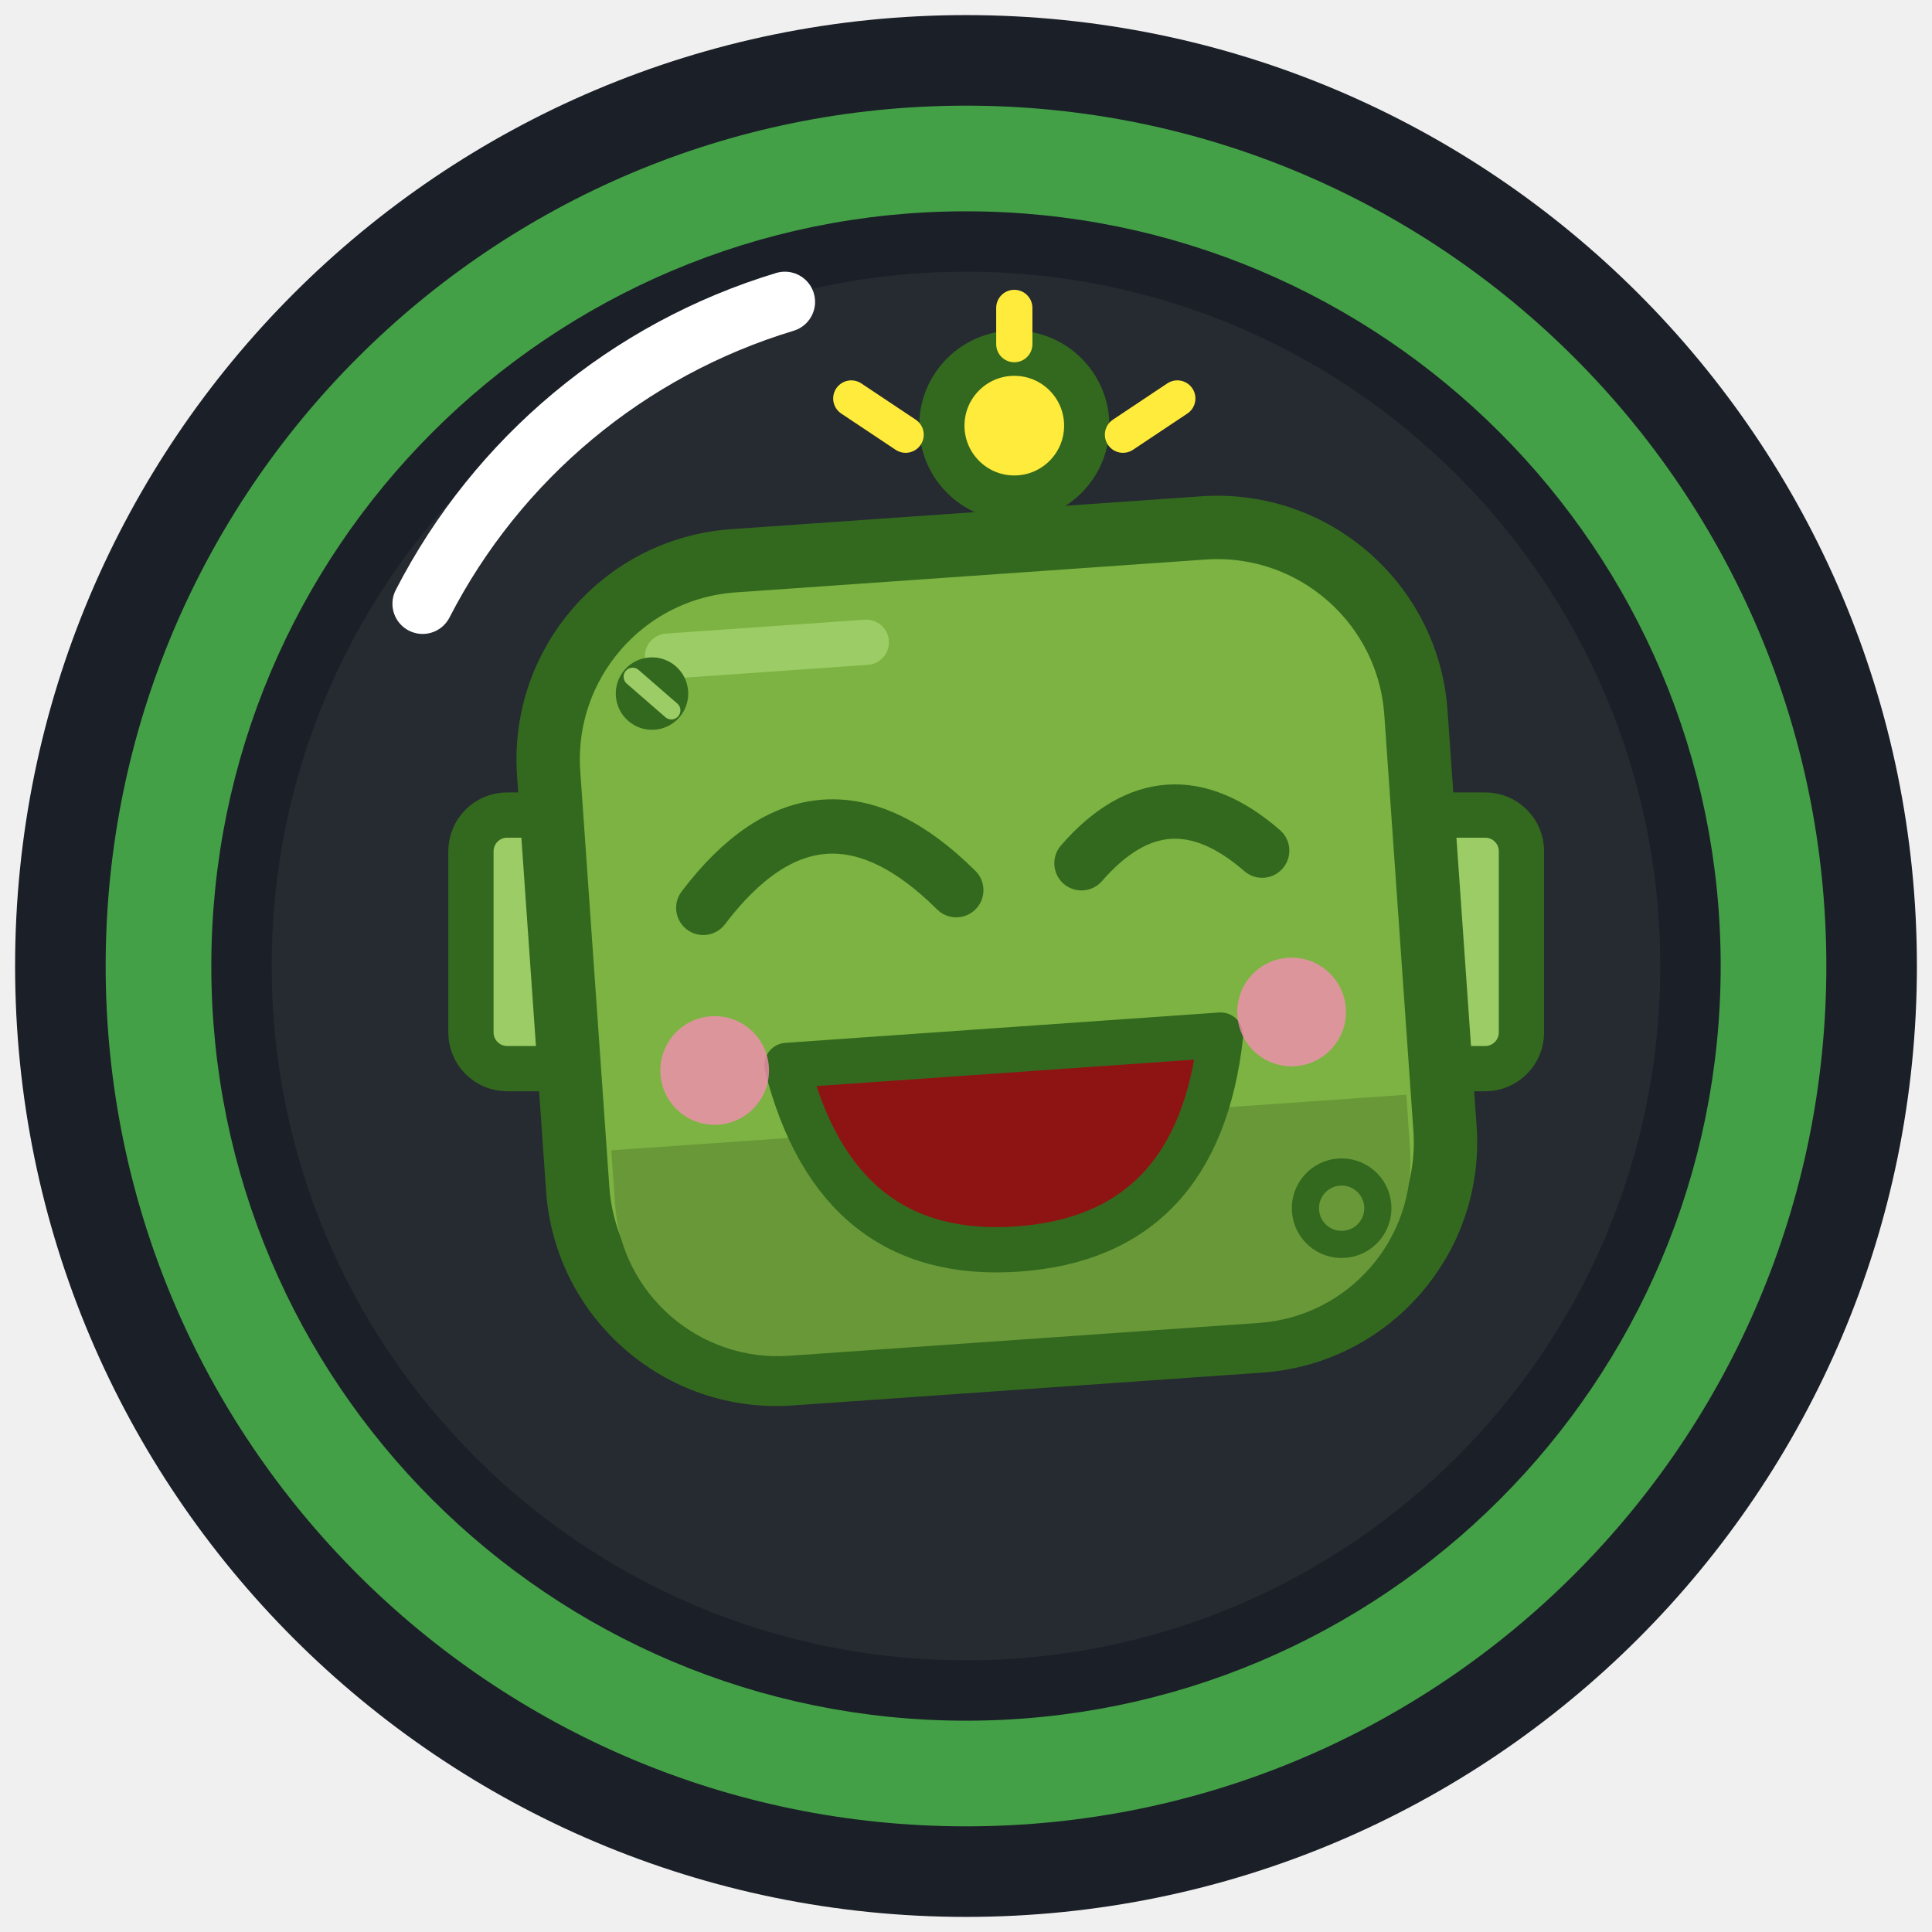
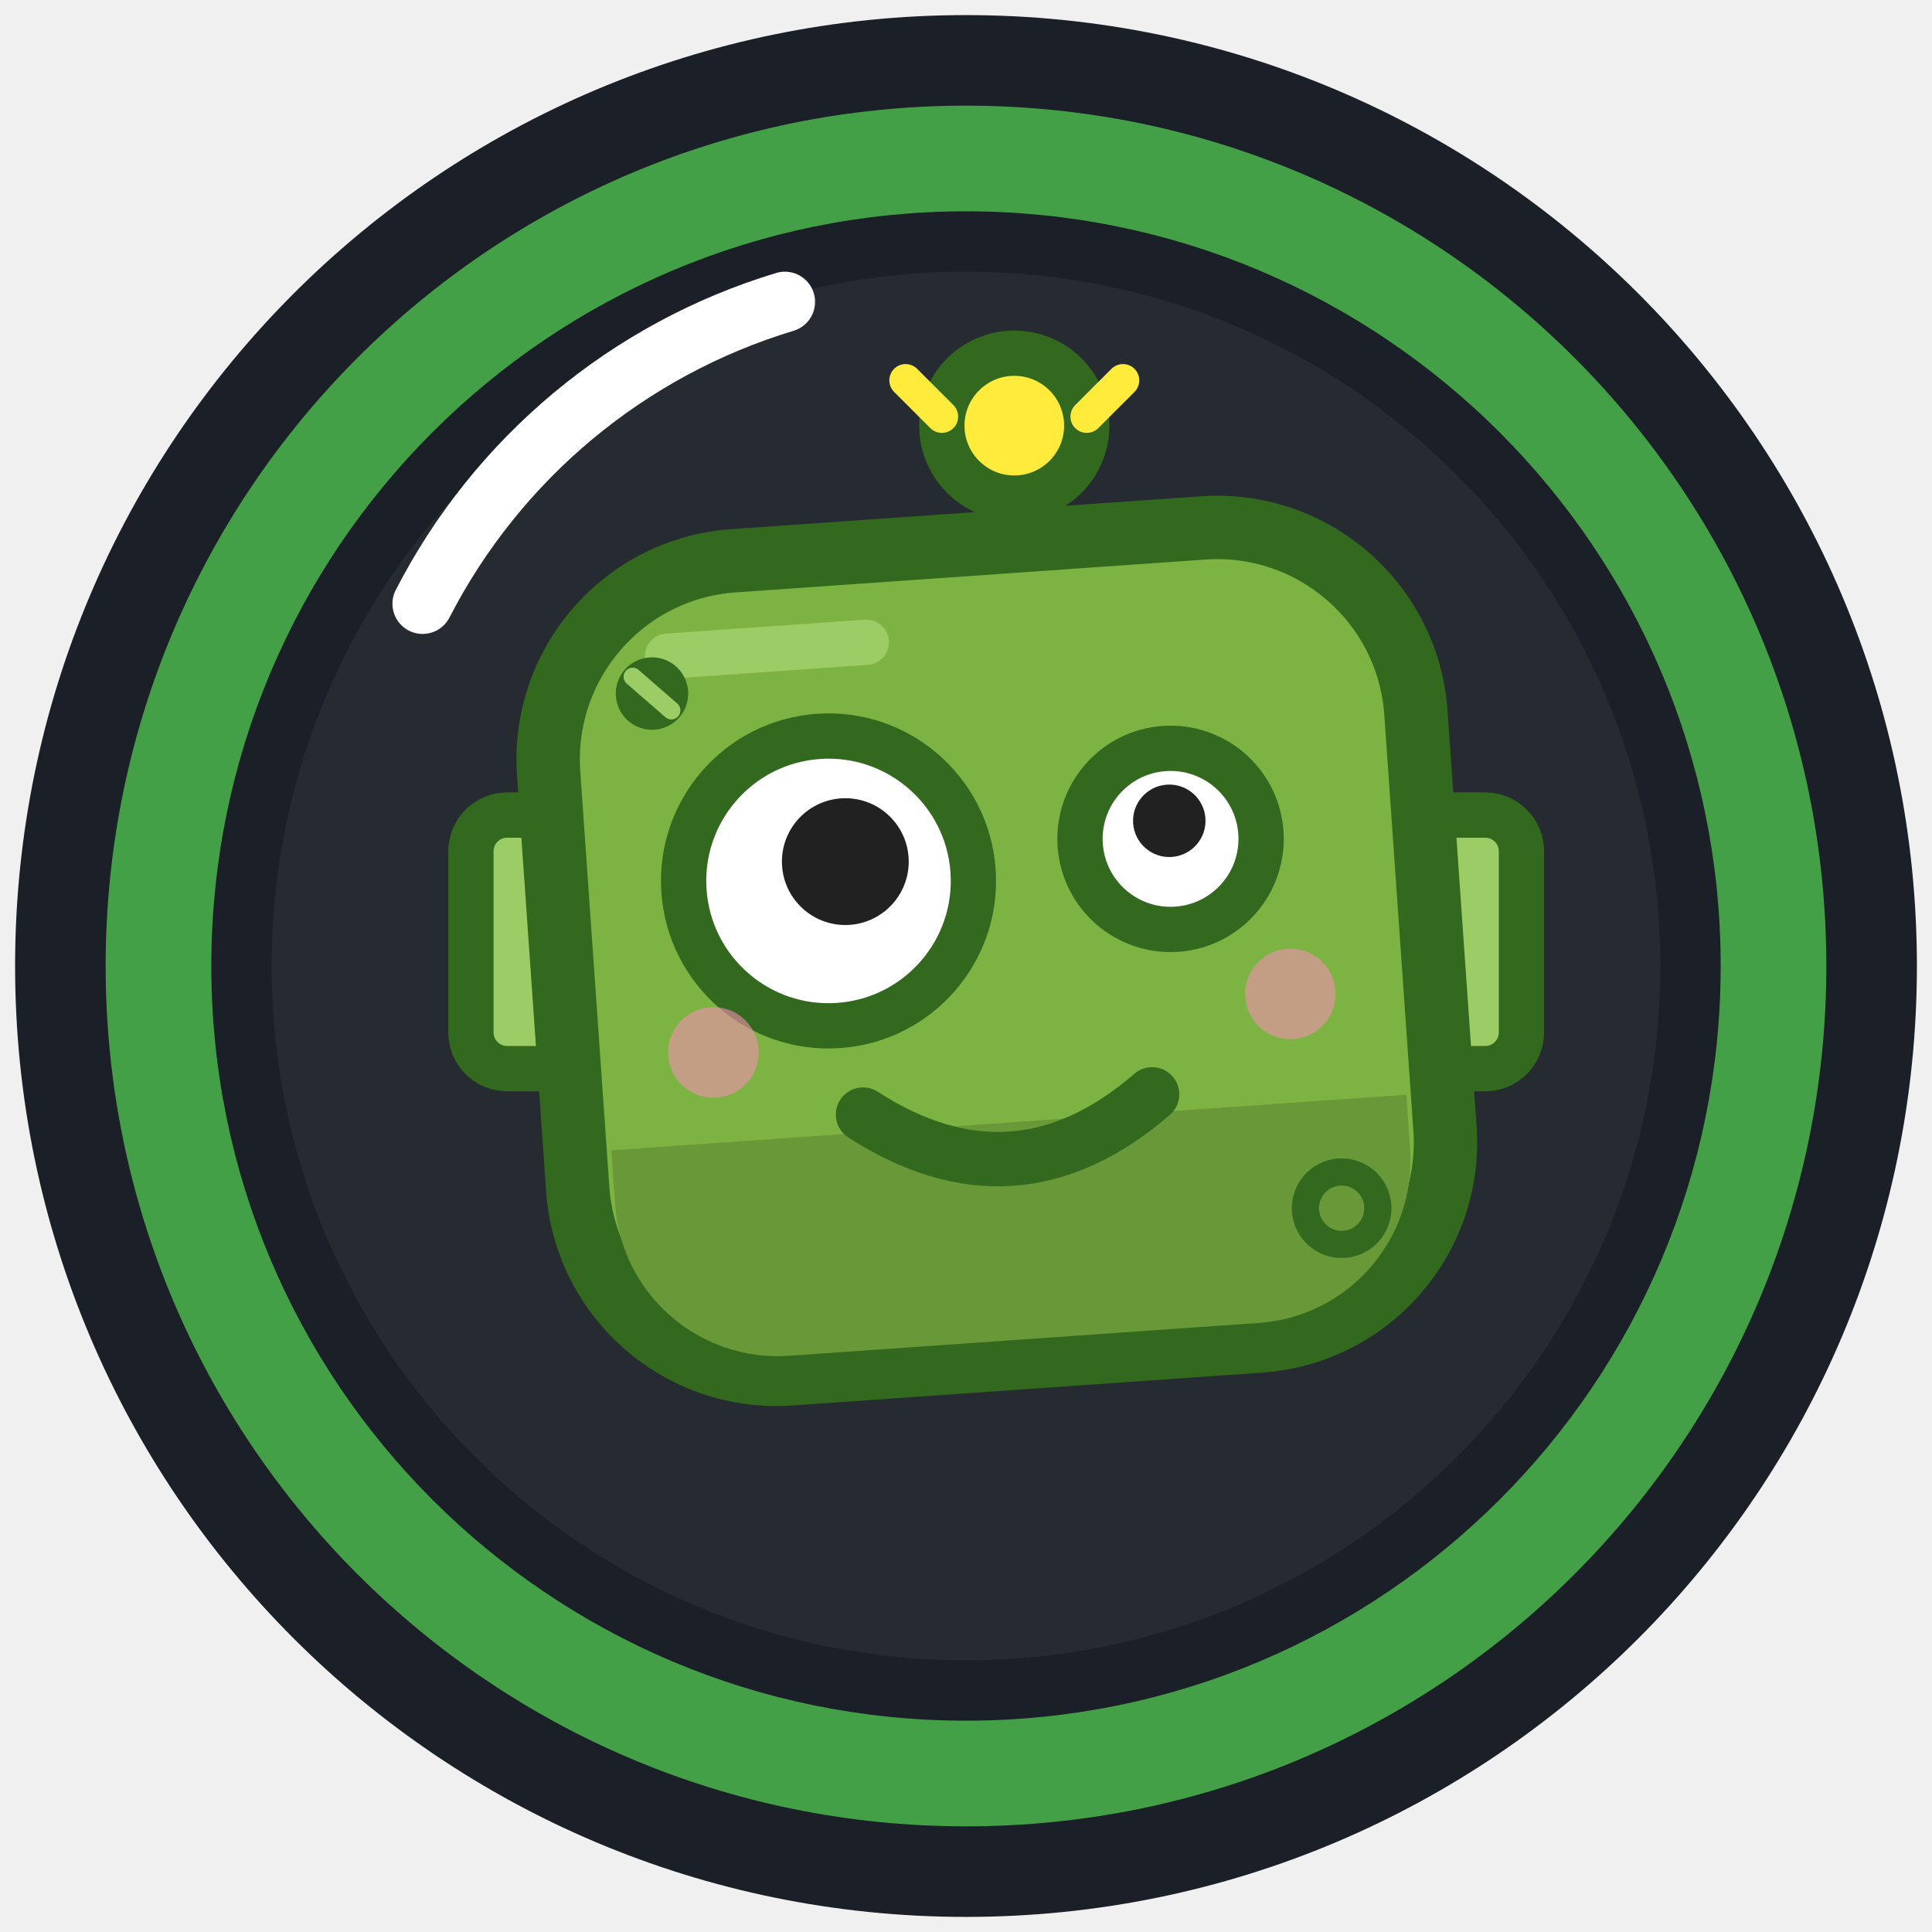
<svg xmlns="http://www.w3.org/2000/svg" viewBox="0 0 64 64">
  <circle cx="32" cy="32" r="30" fill="#43a047" stroke="#1b1f27" stroke-width="3" />
  <circle cx="32" cy="32" r="24" fill="#262a31" stroke="#1b1f27" stroke-width="2" />
  <path d="M14 20 a20 20 0 0 1 12 -10" fill="none" stroke="#ffffff" stroke-width="2" stroke-linejoin="round" stroke-linecap="round" />
  <g transform="translate(13.8 10.8) scale(0.6)">
    <path d="M33 13 V6" fill="none" stroke="#33691e" stroke-width="3" stroke-linejoin="round" stroke-linecap="round" />
    <circle cx="33" cy="5.5" r="4" fill="#ffeb3b" stroke="#33691e" stroke-width="2.5" />
-     <path d="M24 4 L27 6 M42 4 L39 6 M33 -1 V1" fill="none" stroke="#ffeb3b" stroke-width="2" stroke-linejoin="round" stroke-linecap="round" />
+     <path d="M27 3 L29 5 M39 3 L37 5" fill="none" stroke="#ffeb3b" stroke-width="1.8" stroke-linejoin="round" stroke-linecap="round" />
    <rect x="3" y="27" width="7" height="14" rx="2" fill="#9ccc65" stroke="#33691e" stroke-width="2.5" />
    <rect x="54" y="27" width="7" height="14" rx="2" fill="#9ccc65" stroke="#33691e" stroke-width="2.5" />
    <g transform="rotate(-4 32 34)">
      <rect x="8" y="12" width="48" height="45" rx="11" fill="#7cb342" stroke="#33691e" stroke-width="3.5" />
      <path d="M10 44 H54 V47 a9 9 0 0 1 -9 9 H19 a9 9 0 0 1 -9 -9 Z" fill="#699838" />
      <path d="M15 17 H26" fill="none" stroke="#9ccc65" stroke-width="2.5" stroke-linejoin="round" stroke-linecap="round" />
      <circle cx="14" cy="19" r="2" fill="#33691e" />
      <path d="M13 18 L15 20" fill="none" stroke="#9ccc65" stroke-width="1" stroke-linejoin="round" stroke-linecap="round" />
      <circle cx="50" cy="50" r="2" fill="none" stroke="#33691e" stroke-width="1.5" />
-       <path d="M16 31 Q23 23 30 31" fill="none" stroke="#33691e" stroke-width="3" stroke-linejoin="round" stroke-linecap="round" />
-       <path d="M37 30 Q42 25 47 30" fill="none" stroke="#33691e" stroke-width="3" stroke-linejoin="round" stroke-linecap="round" />
-       <path d="M20 40 H44 Q42 51 32 51 Q22 51 20 40 Z" fill="#8e1414" stroke="#33691e" stroke-width="2.5" stroke-linejoin="round" />
-       <circle cx="16" cy="40" r="3" fill="#f48fb1" opacity="0.8" />
-       <circle cx="48" cy="39" r="3" fill="#f48fb1" opacity="0.8" />
+       <circle cx="23" cy="30" r="8" fill="#ffffff" stroke="#33691e" stroke-width="2.5" />
+       <circle cx="24" cy="29" r="3.5" fill="#212121" />
+       <circle cx="42" cy="29" r="5" fill="#ffffff" stroke="#33691e" stroke-width="2.5" />
+       <circle cx="42" cy="28" r="2" fill="#212121" />
+       <path d="M24 43 Q32 49 40 43" fill="none" stroke="#33691e" stroke-width="3" stroke-linejoin="round" stroke-linecap="round" />
+       <circle cx="16" cy="39" r="2.5" fill="#f48fb1" opacity="0.6" />
+       <circle cx="48" cy="38" r="2.5" fill="#f48fb1" opacity="0.6" />
    </g>
  </g>
</svg>
